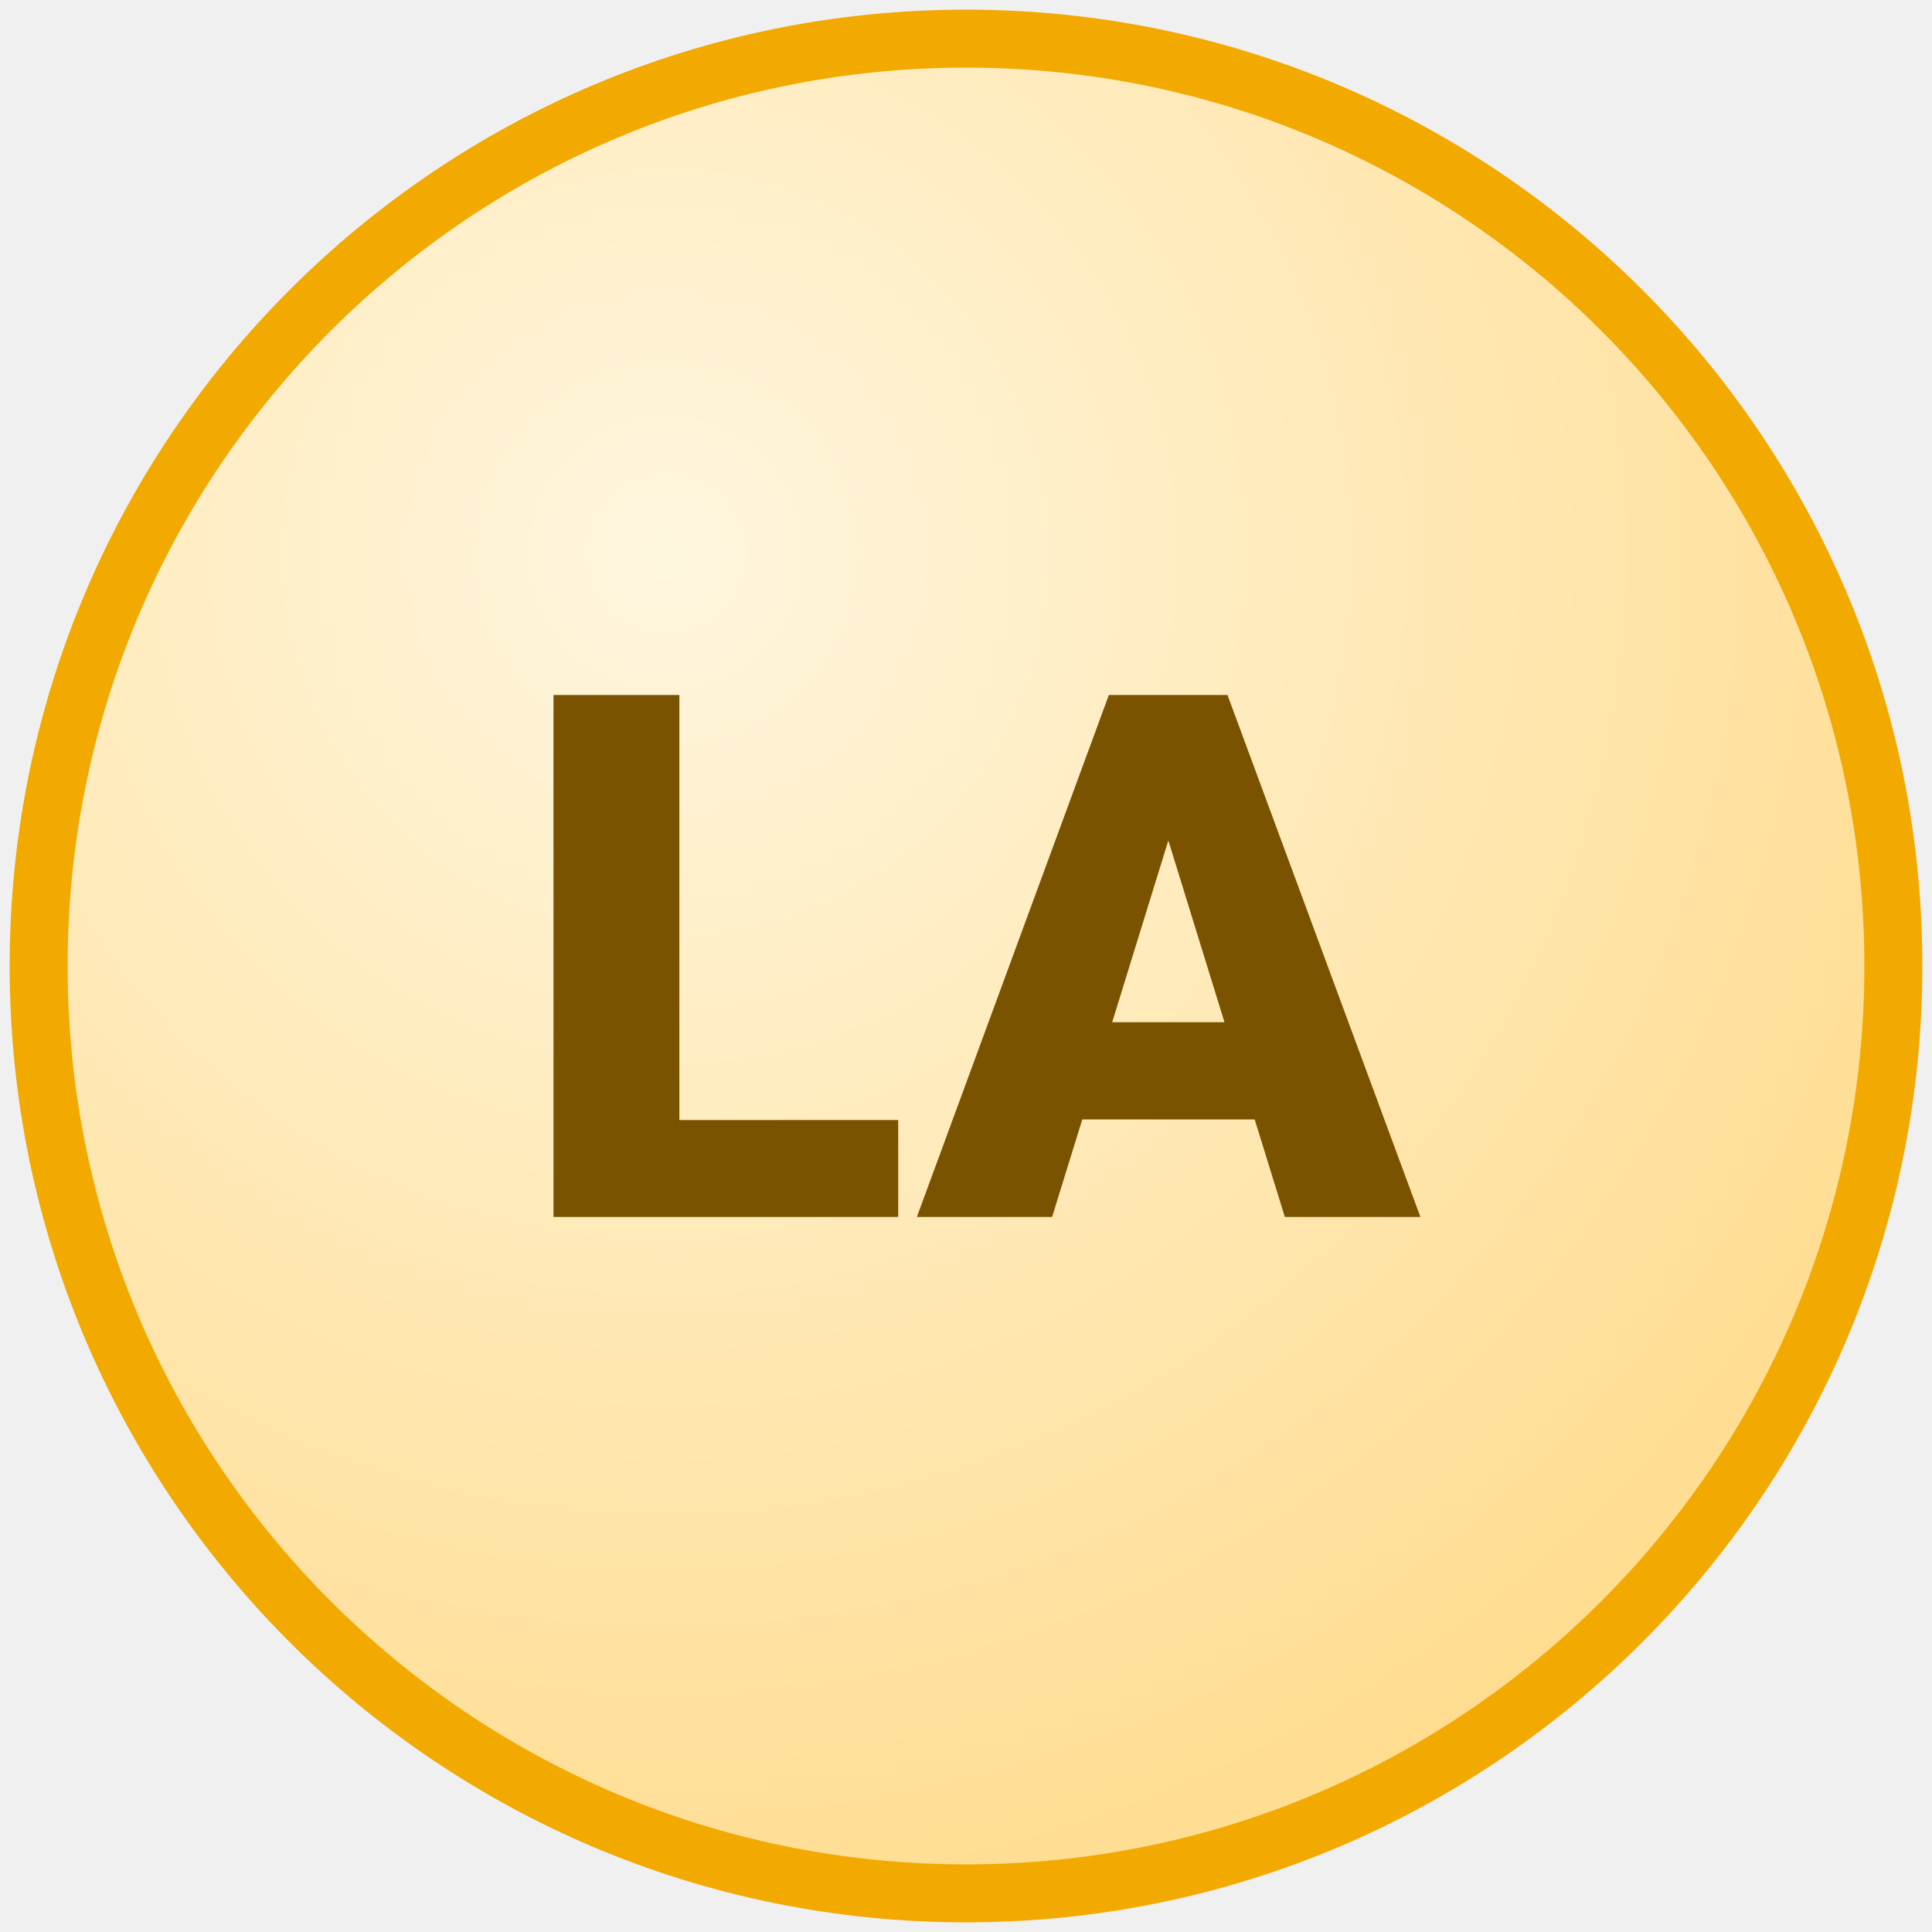
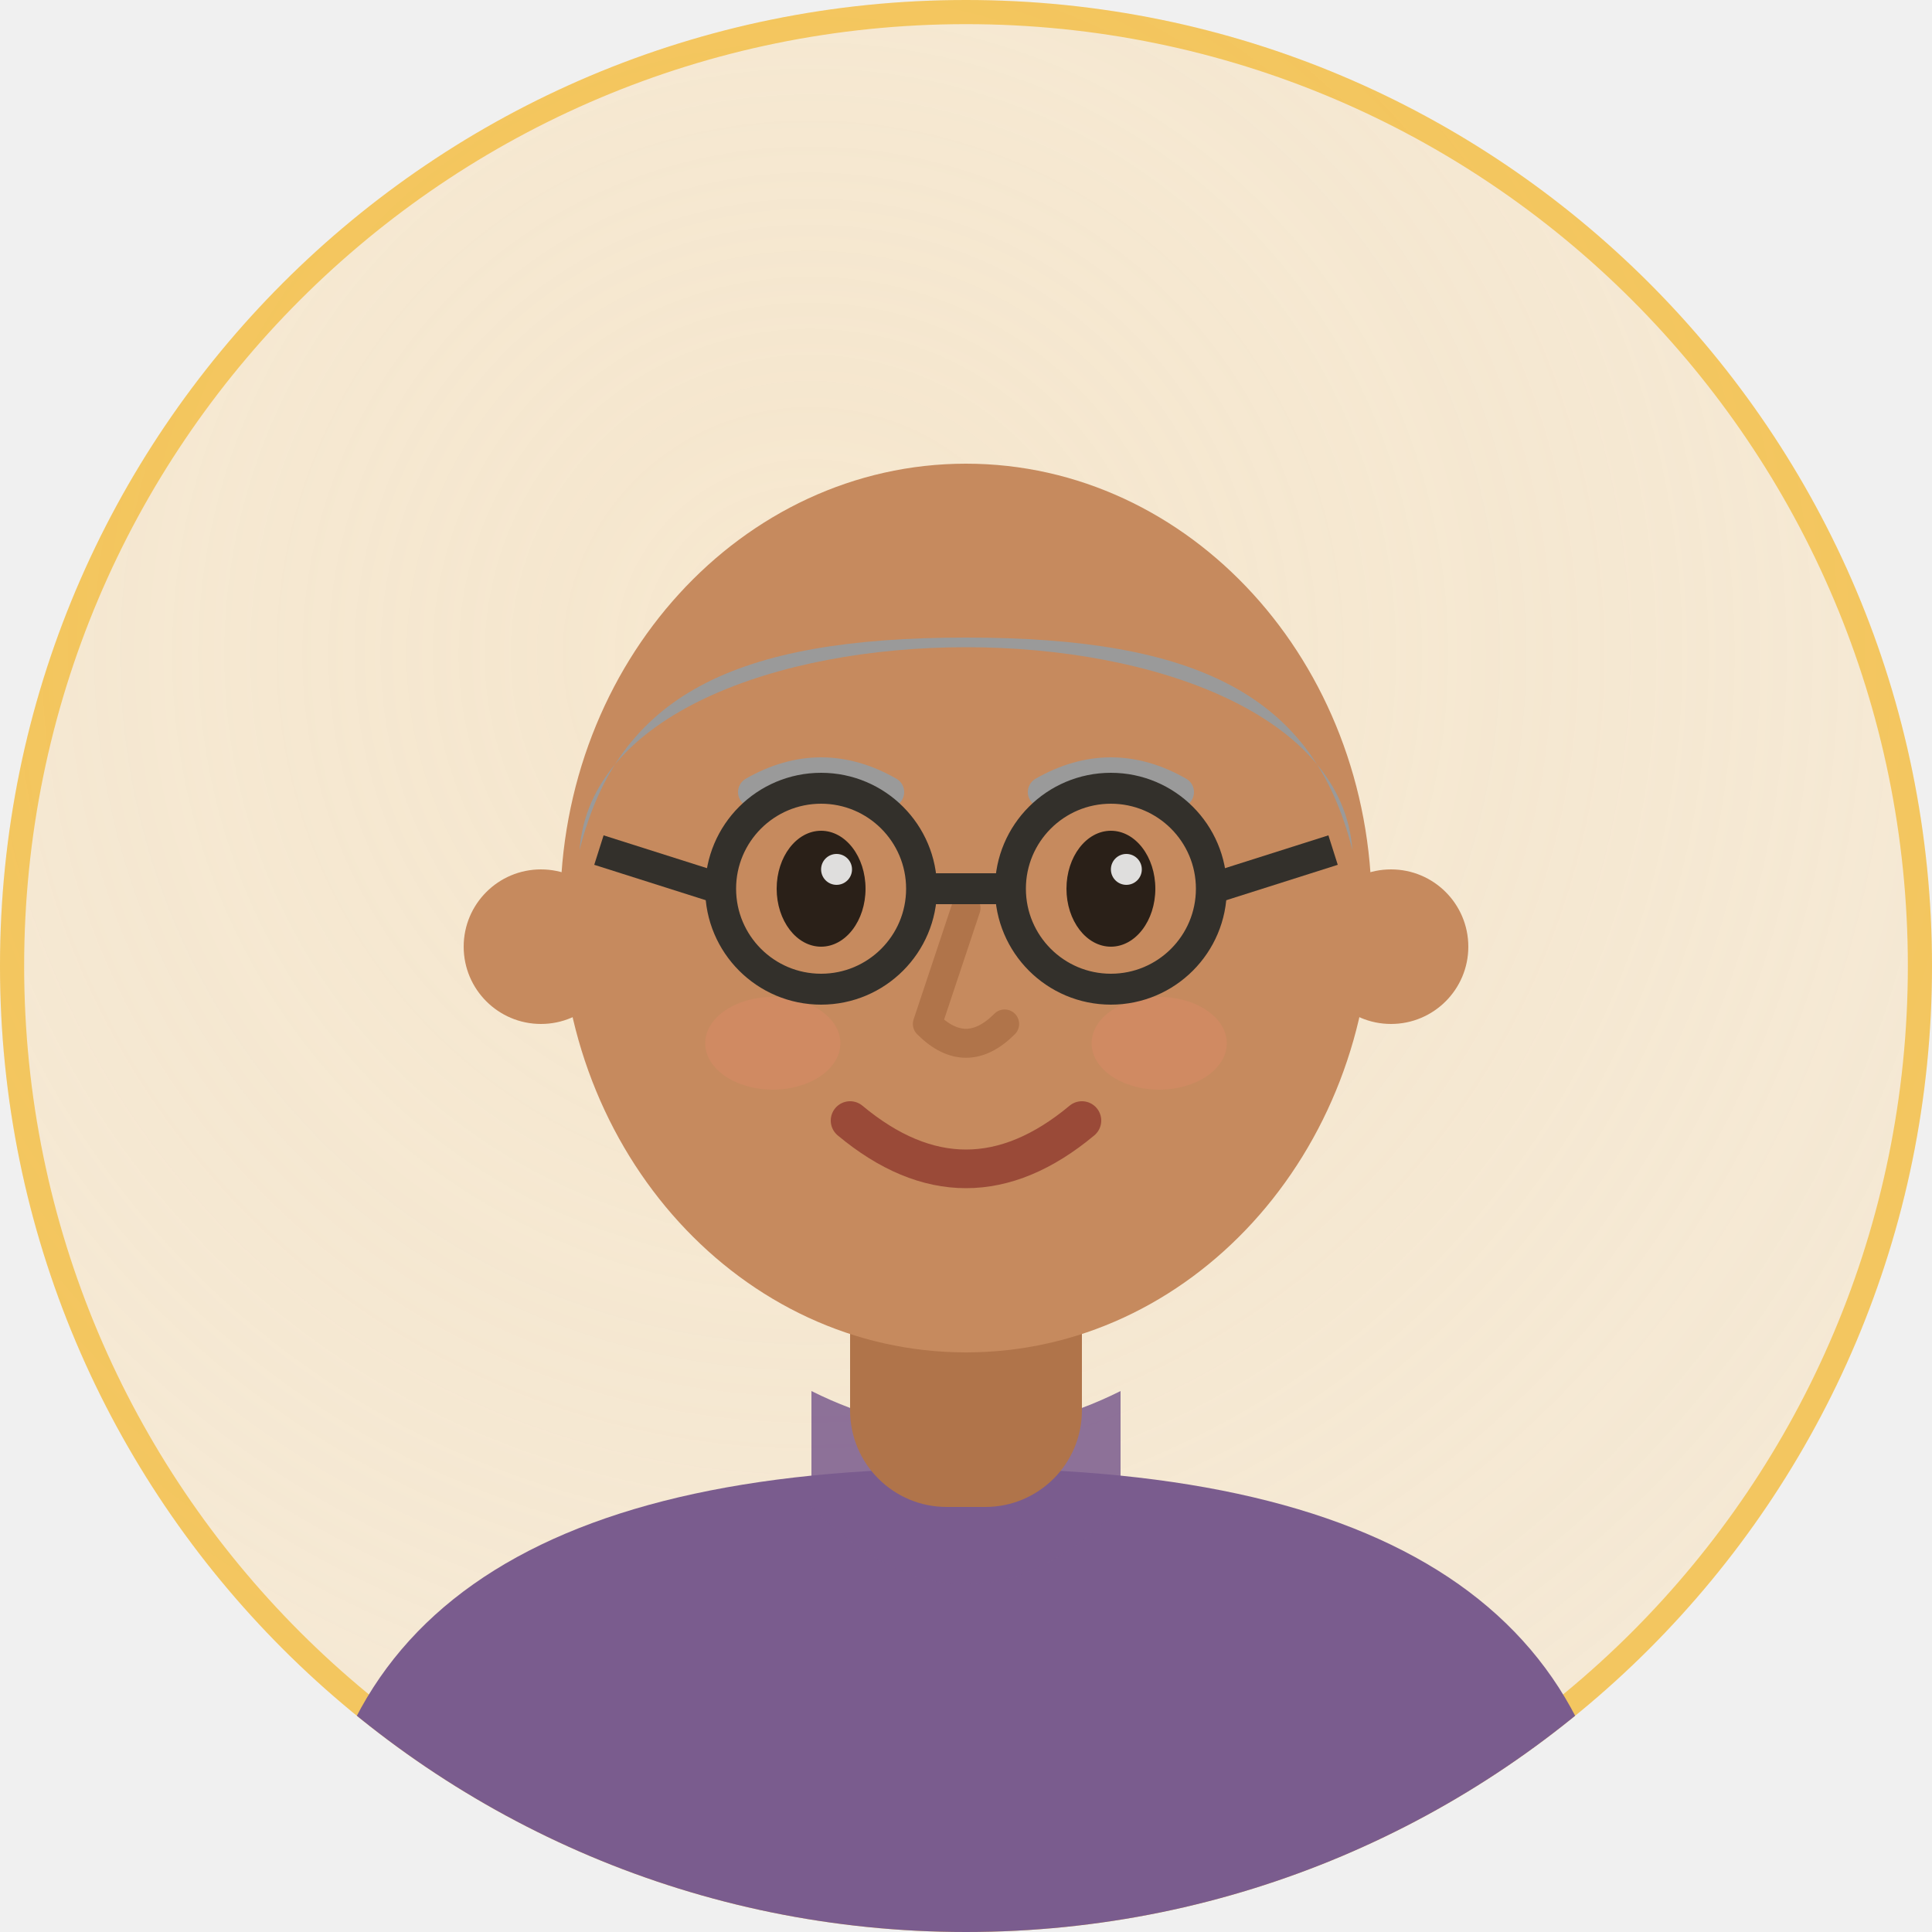
- <svg xmlns="http://www.w3.org/2000/svg" viewBox="0 0 100 100" role="img" aria-label="LA avatar">
+ <svg xmlns="http://www.w3.org/2000/svg" viewBox="0 0 100 100" role="img" aria-label="member portrait">
  <defs>
-     <radialGradient id="bg" cx="34%" cy="28%" r="85%">
-       <stop offset="0%" stop-color="#FFF6DF" />
-       <stop offset="100%" stop-color="#FFD986" />
+     <radialGradient id="bg" cx="42%" cy="34%" r="75%">
+       <stop offset="0%" stop-color="#F6E7CE" />
+       <stop offset="100%" stop-color="#F6E7CE" stop-opacity="0.78" />
    </radialGradient>
+     <clipPath id="disc">
+       <circle cx="50" cy="50" r="50" />
+     </clipPath>
  </defs>
-   <circle cx="50" cy="50" r="48" fill="url(#bg)" stroke="#F2A900" stroke-width="3" />
-   <text x="50" y="50" font-family="-apple-system,BlinkMacSystemFont,'Segoe UI',Roboto,Helvetica,Arial,sans-serif" font-size="38" font-weight="800" fill="#7A5300" text-anchor="middle" dominant-baseline="central">LA</text>
+   <g clip-path="url(#disc)">
+     <rect x="0" y="0" width="100" height="100" fill="url(#bg)" />
+     <circle cx="50" cy="50" r="50" fill="none" stroke="#F2A900" stroke-width="2.5" stroke-opacity="0.55" />
+     <path d="M16 100 Q16 76 50 76 Q84 76 84 100 Z" fill="#7A5C8E" />
+     <path d="M42 78 Q50 86 58 78 L58 72 Q50 76 42 72 Z" fill="#7A5C8E" opacity="0.85" />
+     <rect x="44" y="64" width="12" height="14" rx="5" fill="#B0744A" />
+     <ellipse cx="50" cy="47" rx="21" ry="23" fill="#C68A5E" />
+     <circle cx="28" cy="49" r="4" fill="#C68A5E" />
+     <circle cx="72" cy="49" r="4" fill="#C68A5E" />
+     <ellipse cx="40" cy="54" rx="3.5" ry="2.4" fill="#E8896B" opacity="0.28" />
+     <ellipse cx="60" cy="54" rx="3.5" ry="2.4" fill="#E8896B" opacity="0.28" />
+     <ellipse cx="42.5" cy="46" rx="2.3" ry="3" fill="#2A2018" />
+     <ellipse cx="57.5" cy="46" rx="2.3" ry="3" fill="#2A2018" />
+     <circle cx="43.3" cy="45" r="0.8" fill="#fff" opacity="0.85" />
+     <circle cx="58.3" cy="45" r="0.8" fill="#fff" opacity="0.85" />
+     <path d="M39 41 Q42.5 39 46 41" stroke="#9A9A9A" stroke-width="1.6" fill="none" stroke-linecap="round" />
+     <path d="M54 41 Q57.5 39 61 41" stroke="#9A9A9A" stroke-width="1.6" fill="none" stroke-linecap="round" />
+     <path d="M50 47 L48 53 Q50 55 52 53" stroke="#B0744A" stroke-width="1.5" fill="none" stroke-linecap="round" stroke-linejoin="round" />
+     <path d="M44 58 Q50 63 56 58" stroke="#9A4A38" stroke-width="2" fill="none" stroke-linecap="round" />
+     <g stroke="#33302B" stroke-width="1.6" fill="none">
+       <circle cx="42.5" cy="46" r="5.2" />
+       <circle cx="57.5" cy="46" r="5.2" />
+       <line x1="47.7" y1="46" x2="52.3" y2="46" />
+       <line x1="37.3" y1="46" x2="31" y2="44" />
+       <line x1="62.7" y1="46" x2="69" y2="44" />
+     </g>
+     <path d="M30 44 C31 30 69 30 70 44 C68 36 62 33 50 33 C38 33 32 36 30 44 Z" fill="#9A9A9A" />
+   </g>
</svg>
